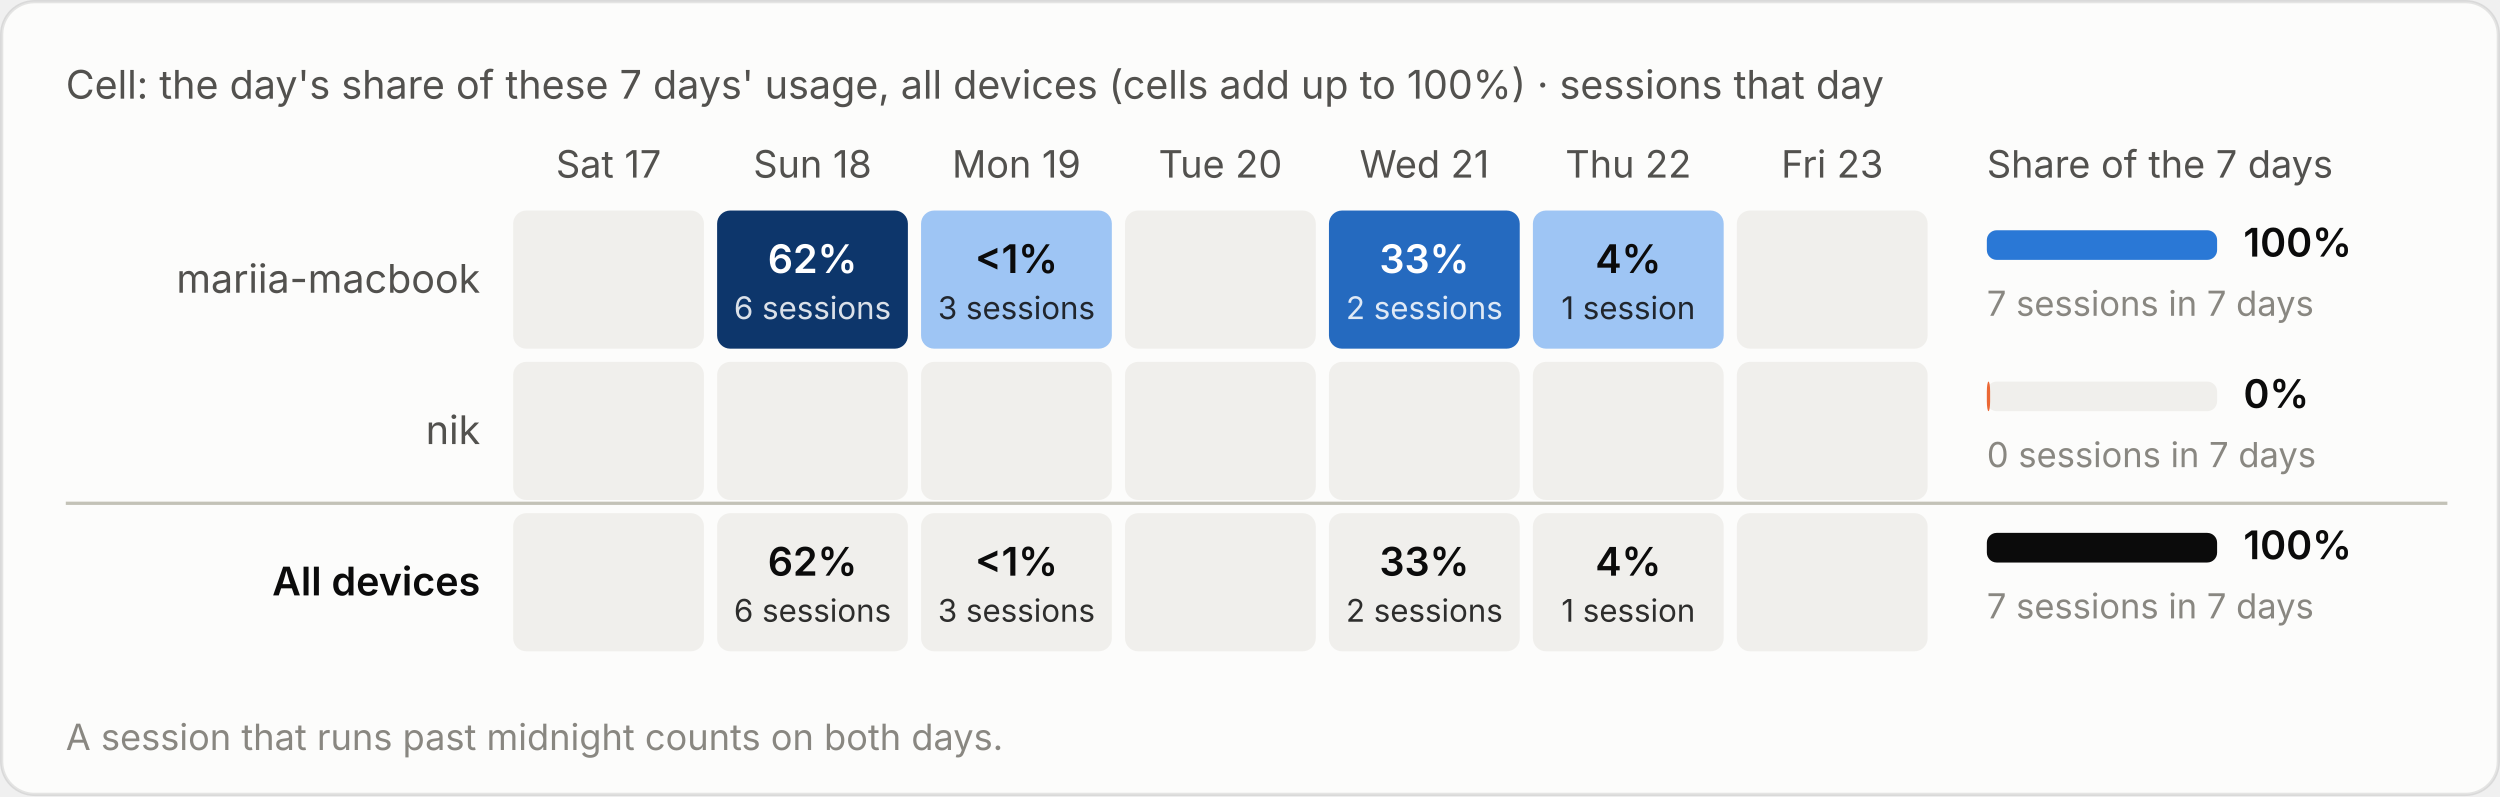
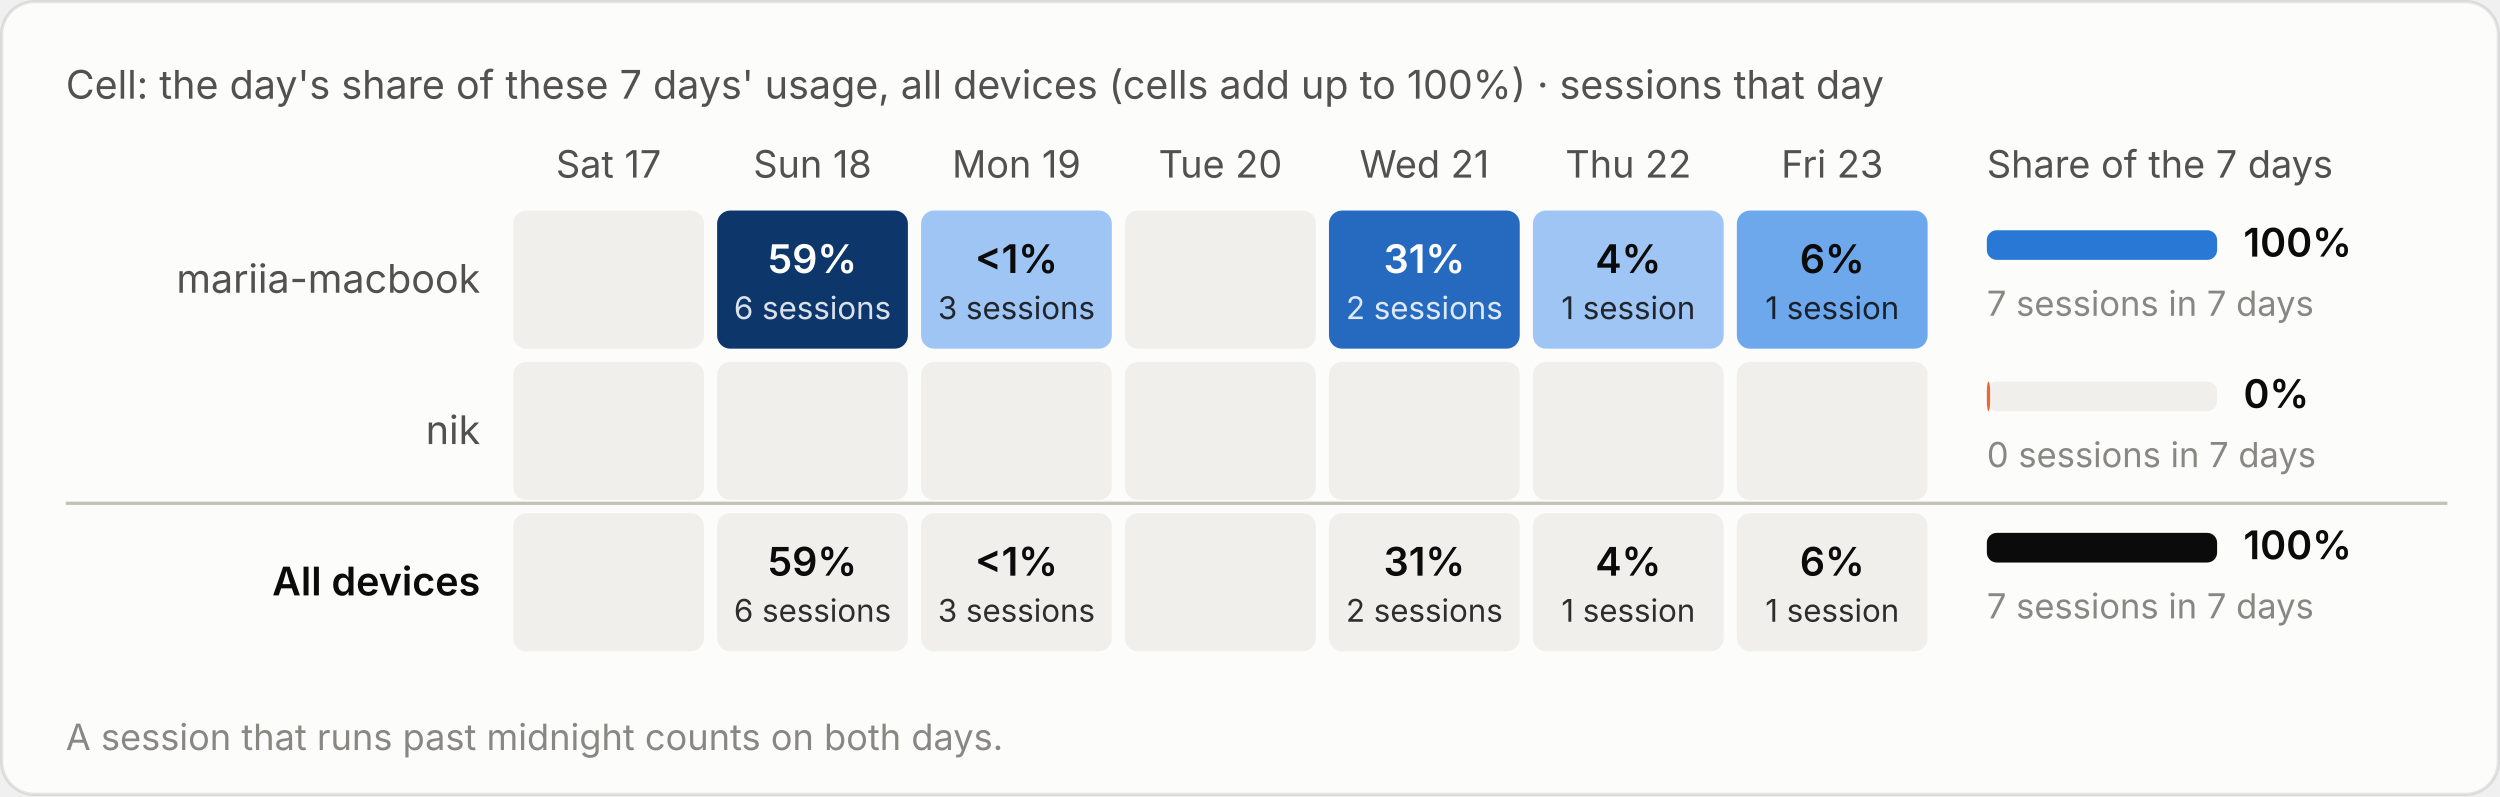
<svg xmlns="http://www.w3.org/2000/svg" viewBox="0 0 760 242" width="760" height="242" role="img" aria-label="Cell: the day's share of these 7 days' usage, all devices (cells add up to 100%) · sessions that day">
  <style>text{font-family:system-ui,-apple-system,"Segoe UI",sans-serif;font-variant-numeric:tabular-nums}.bg{fill:#fcfcfb;stroke:rgba(11,11,11,.10)}.tp{fill:#0b0b0b}.ts{fill:#52514e}.tm{fill:#898781}.grid{stroke:#e1e0d9;stroke-width:1}.base{stroke:#c3c2b7;stroke-width:1}.so{fill:#b5b3ad}.lo{stroke:#b5b3ad}.qe{fill:#f0efec}.ring{stroke:#fcfcfb}.area{fill-opacity:.1}.s0{fill:#2a78d6}.l0{stroke:#2a78d6}.s1{fill:#eb6834}.l1{stroke:#eb6834}.s2{fill:#1baf7a}.l2{stroke:#1baf7a}.s3{fill:#eda100}.l3{stroke:#eda100}.s4{fill:#e87ba4}.l4{stroke:#e87ba4}.s5{fill:#008300}.l5{stroke:#008300}.s6{fill:#4a3aa7}.l6{stroke:#4a3aa7}.s7{fill:#e34948}.l7{stroke:#e34948}.q0{fill:#cde2fb}.q1{fill:#9ec5f4}.q2{fill:#6da7ec}.q3{fill:#3987e5}.q4{fill:#256abf}.q5{fill:#184f95}.q6{fill:#0d366b}.r0{fill:#f8d4d4}.r1{fill:#ec8f8f}.r2{fill:#c42f2f}.a0{fill:#fbe3e3}.a1{fill:#f5b8b8}.a2{fill:#ec8f8f}.a3{fill:#d65252}.a4{fill:#a82525}.tq0{fill:#0b0b0b}.tq1{fill:#0b0b0b}.tq2{fill:#0b0b0b}.tq3{fill:#ffffff}.tq4{fill:#ffffff}.tq5{fill:#ffffff}.tq6{fill:#ffffff}.tr0{fill:#0b0b0b}.tr1{fill:#0b0b0b}.tr2{fill:#ffffff}.ta0{fill:#0b0b0b}.ta1{fill:#0b0b0b}.ta2{fill:#0b0b0b}.ta3{fill:#ffffff}.ta4{fill:#ffffff}.tw{fill:#ffffff}@media (prefers-color-scheme:dark){.bg{fill:#1a1a19;stroke:rgba(255,255,255,.10)}.tp{fill:#fff}.ts{fill:#c3c2b7}.tm{fill:#898781}.grid{stroke:#2c2c2a}.base{stroke:#383835}.so{fill:#5c5b57}.lo{stroke:#5c5b57}.qe{fill:#262624}.ring{stroke:#1a1a19}.s0{fill:#3987e5}.l0{stroke:#3987e5}.s1{fill:#d95926}.l1{stroke:#d95926}.s2{fill:#199e70}.l2{stroke:#199e70}.s3{fill:#c98500}.l3{stroke:#c98500}.s4{fill:#d55181}.l4{stroke:#d55181}.s5{fill:#008300}.l5{stroke:#008300}.s6{fill:#9085e9}.l6{stroke:#9085e9}.s7{fill:#e66767}.l7{stroke:#e66767}.q0{fill:#16263a}.q1{fill:#123a66}.q2{fill:#184f95}.q3{fill:#256abf}.q4{fill:#3987e5}.q5{fill:#6da7ec}.q6{fill:#b7d3f6}.r0{fill:#4a2023}.r1{fill:#8c2c2f}.r2{fill:#e25555}.a0{fill:#3a1a1c}.a1{fill:#5e2427}.a2{fill:#8c2c2f}.a3{fill:#c43c3f}.a4{fill:#f07070}.tq0{fill:#ffffff}.tq1{fill:#ffffff}.tq2{fill:#ffffff}.tq3{fill:#ffffff}.tq4{fill:#ffffff}.tq5{fill:#0b0b0b}.tq6{fill:#0b0b0b}.tr0{fill:#ffffff}.tr1{fill:#ffffff}.tr2{fill:#ffffff}.ta0{fill:#ffffff}.ta1{fill:#ffffff}.ta2{fill:#ffffff}.ta3{fill:#ffffff}.ta4{fill:#0b0b0b}.tw{fill:#ffffff}}</style>
  <rect class="bg" x=".5" y=".5" width="759" height="241" rx="10" />
  <text class="ts" x="20" y="30" font-size="12">Cell: the day's share of these 7 days' usage, all devices (cells add up to 100%) · sessions that day</text>
  <g transform="translate(0,-20)">
    <text class="ts" x="185.0" y="74" font-size="11.5" text-anchor="middle">Sat 17</text>
    <text class="ts" x="247.0" y="74" font-size="11.5" text-anchor="middle">Sun 18</text>
    <text class="ts" x="309.0" y="74" font-size="11.5" text-anchor="middle">Mon 19</text>
    <text class="ts" x="371.0" y="74" font-size="11.5" text-anchor="middle">Tue 20</text>
    <text class="ts" x="433.0" y="74" font-size="11.5" text-anchor="middle">Wed 21</text>
    <text class="ts" x="495.0" y="74" font-size="11.5" text-anchor="middle">Thu 22</text>
    <text class="ts" x="557.0" y="74" font-size="11.5" text-anchor="middle">Fri 23</text>
    <text class="ts" x="604" y="74" font-size="11.5">Share of the 7 days</text>
    <text class="ts" x="146" y="109.0" font-size="12" text-anchor="end">mariia-macbook</text>
    <rect class="qe" x="156.0" y="84" width="58" height="42" rx="4" />
    <rect class="q6" x="218.0" y="84" width="58" height="42" rx="4" />
-     <text class="tq6" x="247.0" y="103.0" font-size="12" font-weight="600" text-anchor="middle">62%</text>
+     <text class="tq6" x="247.0" y="103.0" font-size="12" font-weight="600" text-anchor="middle">59%</text>
    <text class="tq6" x="247.0" y="117.0" font-size="9.5" text-anchor="middle" opacity=".85">6 sessions</text>
    <rect class="q1" x="280.0" y="84" width="58" height="42" rx="4" />
    <text class="tq1" x="309.0" y="103.0" font-size="12" font-weight="600" text-anchor="middle">&lt;1%</text>
    <text class="tq1" x="309.0" y="117.0" font-size="9.5" text-anchor="middle" opacity=".85">3 sessions</text>
    <rect class="qe" x="342.0" y="84" width="58" height="42" rx="4" />
    <rect class="q4" x="404.0" y="84" width="58" height="42" rx="4" />
-     <text class="tq4" x="433.0" y="103.0" font-size="12" font-weight="600" text-anchor="middle">33%</text>
+     <text class="tq4" x="433.0" y="103.0" font-size="12" font-weight="600" text-anchor="middle">31%</text>
    <text class="tq4" x="433.0" y="117.0" font-size="9.5" text-anchor="middle" opacity=".85">2 sessions</text>
    <rect class="q1" x="466.0" y="84" width="58" height="42" rx="4" />
    <text class="tq1" x="495.0" y="103.0" font-size="12" font-weight="600" text-anchor="middle">4%</text>
    <text class="tq1" x="495.0" y="117.0" font-size="9.5" text-anchor="middle" opacity=".85">1 session</text>
-     <rect class="qe" x="528.0" y="84" width="58" height="42" rx="4" />
+     <rect class="q2" x="528.0" y="84" width="58" height="42" rx="4" />
+     <text class="tq2" x="557.0" y="103.0" font-size="12" font-weight="600" text-anchor="middle">6%</text>
+     <text class="tq2" x="557.0" y="117.0" font-size="9.5" text-anchor="middle" opacity=".85">1 session</text>
    <rect class="qe" x="604" y="90.0" width="70" height="9" rx="3" />
    <rect class="s0" x="604" y="90.0" width="70.0" height="9" rx="3" />
    <text class="tp" x="682" y="98.0" font-size="12" font-weight="600">100%</text>
    <text class="tm" x="604" y="116.0" font-size="10.5">7 sessions in 7 days</text>
    <text class="ts" x="146" y="155.0" font-size="12" text-anchor="end">nik</text>
    <rect class="qe" x="156.0" y="130" width="58" height="42" rx="4" />
    <rect class="qe" x="218.0" y="130" width="58" height="42" rx="4" />
    <rect class="qe" x="280.0" y="130" width="58" height="42" rx="4" />
    <rect class="qe" x="342.0" y="130" width="58" height="42" rx="4" />
    <rect class="qe" x="404.0" y="130" width="58" height="42" rx="4" />
    <rect class="qe" x="466.0" y="130" width="58" height="42" rx="4" />
    <rect class="qe" x="528.0" y="130" width="58" height="42" rx="4" />
    <rect class="qe" x="604" y="136.0" width="70" height="9" rx="3" />
    <rect class="s1" x="604" y="136.0" width="1.0" height="9" rx="3" />
    <text class="tp" x="682" y="144.0" font-size="12" font-weight="600">0%</text>
    <text class="tm" x="604" y="162.0" font-size="10.5">0 sessions in 7 days</text>
    <line class="base" x1="20" x2="744" y1="173" y2="173" />
    <text class="tp" x="146" y="201.0" font-size="12" text-anchor="end" font-weight="600">All devices</text>
    <rect class="qe" x="156.0" y="176" width="58" height="42" rx="4" />
    <rect class="qe" x="218.0" y="176" width="58" height="42" rx="4" />
-     <text class="tp" x="247.0" y="195.0" font-size="12" font-weight="600" text-anchor="middle">62%</text>
+     <text class="tp" x="247.0" y="195.0" font-size="12" font-weight="600" text-anchor="middle">59%</text>
    <text class="tp" x="247.0" y="209.0" font-size="9.5" text-anchor="middle" opacity=".85">6 sessions</text>
    <rect class="qe" x="280.0" y="176" width="58" height="42" rx="4" />
    <text class="tp" x="309.0" y="195.0" font-size="12" font-weight="600" text-anchor="middle">&lt;1%</text>
    <text class="tp" x="309.0" y="209.0" font-size="9.5" text-anchor="middle" opacity=".85">3 sessions</text>
    <rect class="qe" x="342.0" y="176" width="58" height="42" rx="4" />
    <rect class="qe" x="404.0" y="176" width="58" height="42" rx="4" />
-     <text class="tp" x="433.0" y="195.0" font-size="12" font-weight="600" text-anchor="middle">33%</text>
+     <text class="tp" x="433.0" y="195.0" font-size="12" font-weight="600" text-anchor="middle">31%</text>
    <text class="tp" x="433.0" y="209.0" font-size="9.5" text-anchor="middle" opacity=".85">2 sessions</text>
    <rect class="qe" x="466.0" y="176" width="58" height="42" rx="4" />
    <text class="tp" x="495.0" y="195.0" font-size="12" font-weight="600" text-anchor="middle">4%</text>
    <text class="tp" x="495.0" y="209.0" font-size="9.5" text-anchor="middle" opacity=".85">1 session</text>
    <rect class="qe" x="528.0" y="176" width="58" height="42" rx="4" />
+     <text class="tp" x="557.0" y="195.0" font-size="12" font-weight="600" text-anchor="middle">6%</text>
+     <text class="tp" x="557.0" y="209.0" font-size="9.5" text-anchor="middle" opacity=".85">1 session</text>
    <rect class="qe" x="604" y="182.0" width="70" height="9" rx="3" />
    <rect class="tp" x="604" y="182.0" width="70.0" height="9" rx="3" />
    <text class="tp" x="682" y="190.0" font-size="12" font-weight="600">100%</text>
    <text class="tm" x="604" y="208.0" font-size="10.5">7 sessions in 7 days</text>
    <text class="tm" x="20" y="248" font-size="11">A session that runs past midnight counts on both days.</text>
  </g>
</svg>
